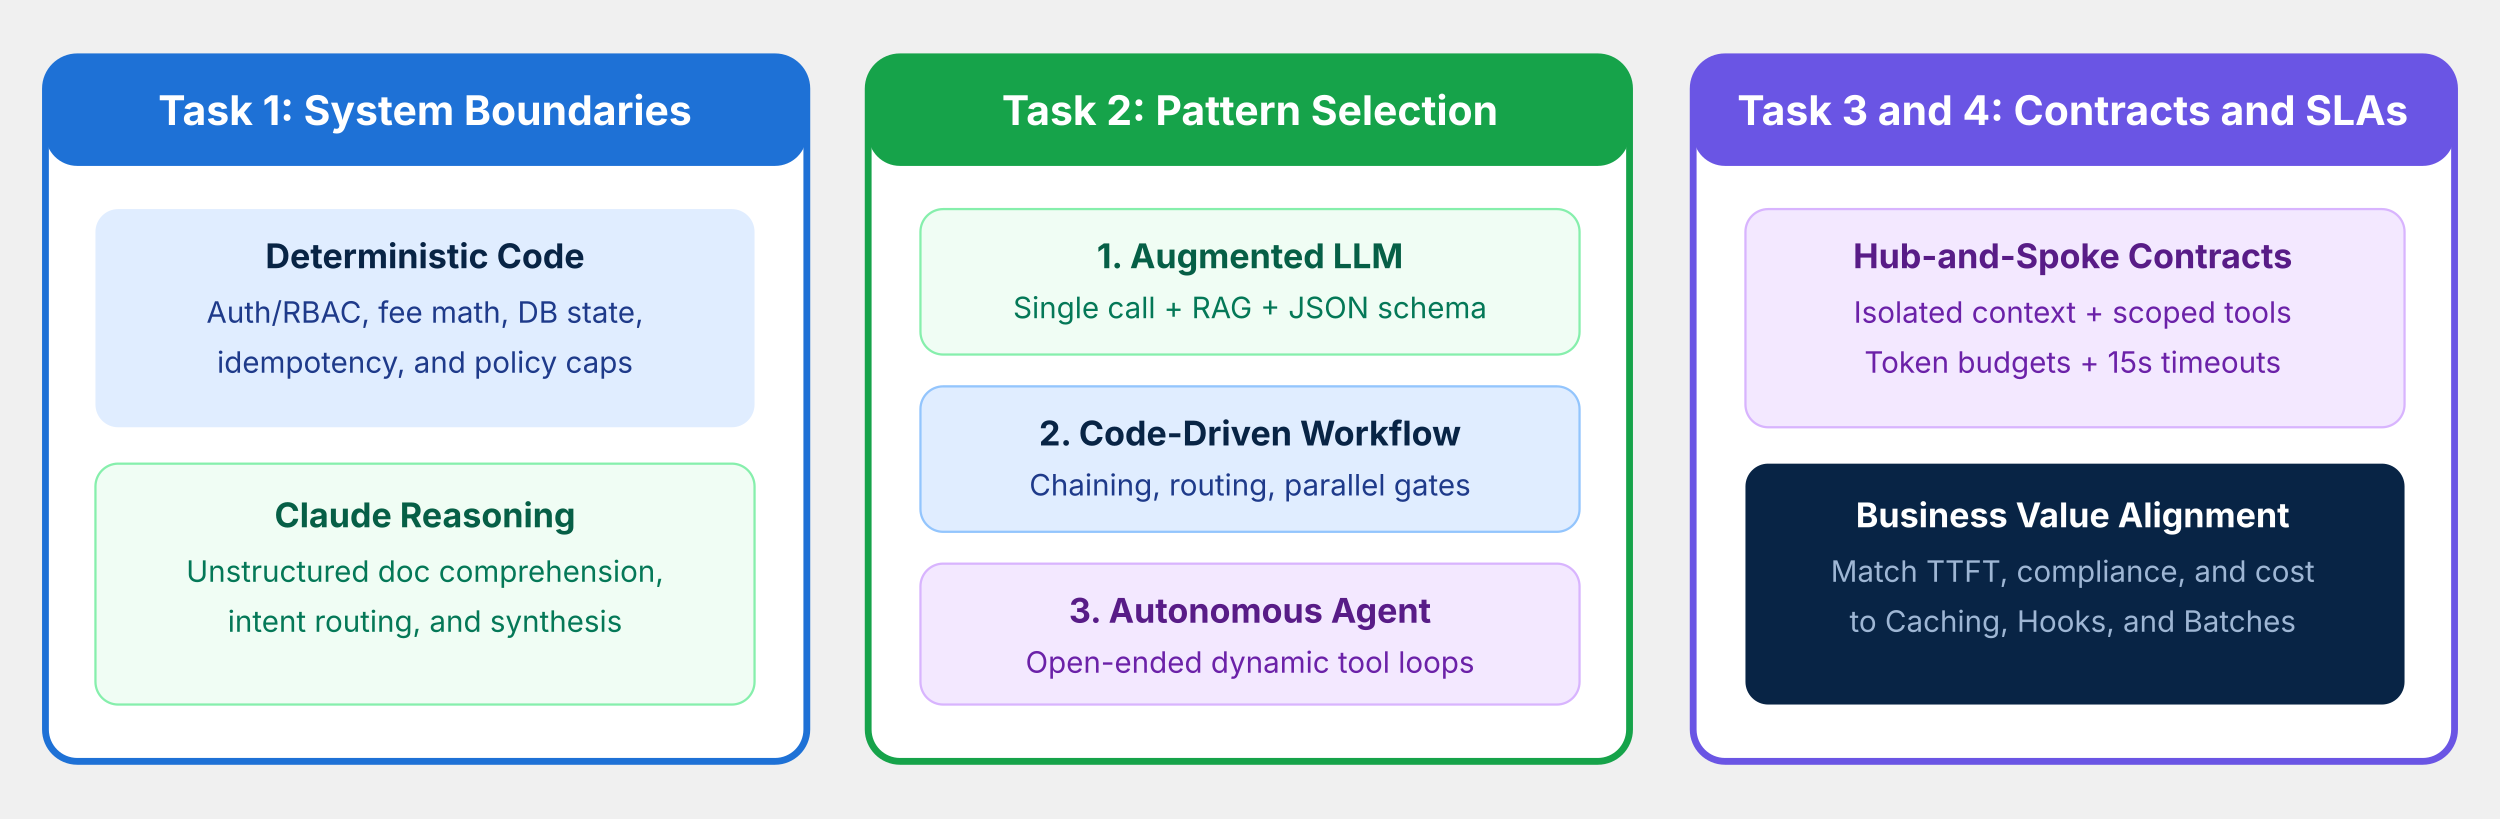
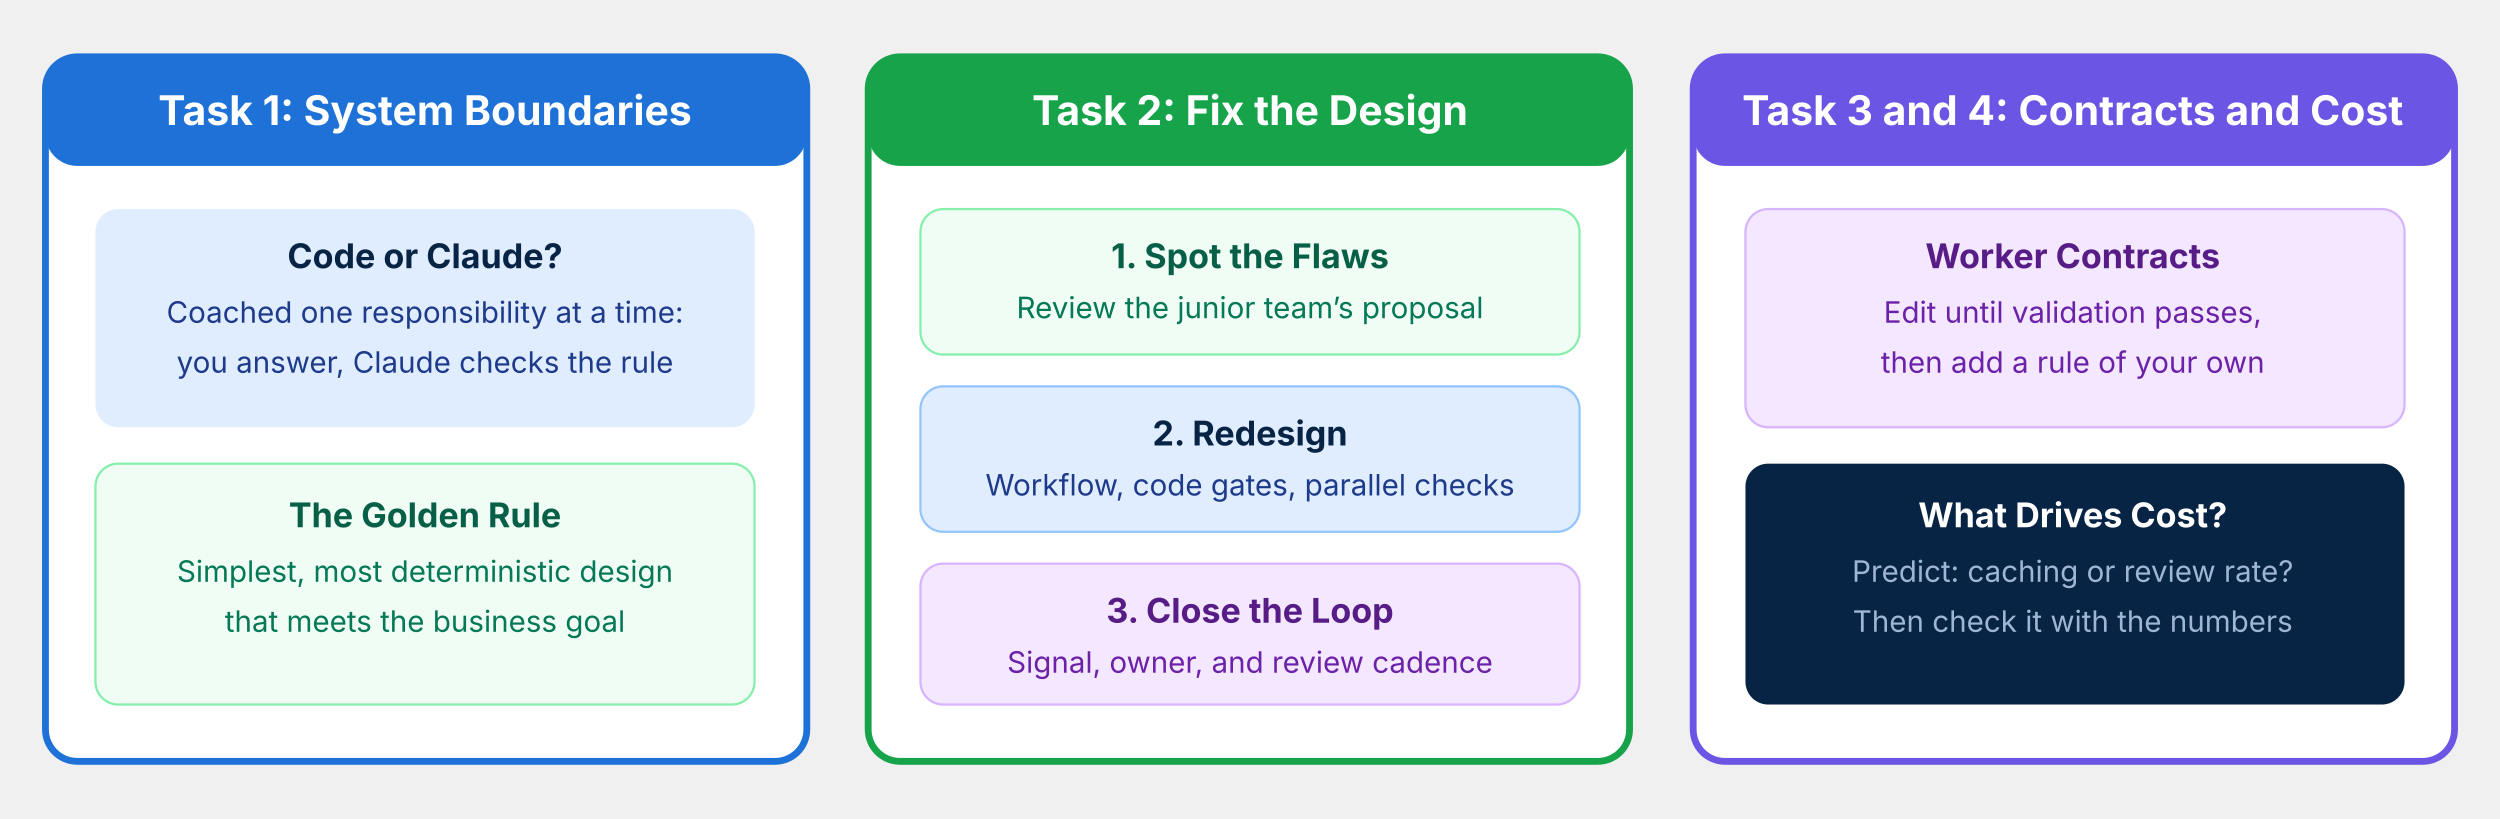
<svg xmlns="http://www.w3.org/2000/svg" viewBox="0 0 1100 360" width="1100" height="360" role="img" aria-label="Lab 1 Overview: System Boundaries, Architectural Patterns, and Multi-Agent Contracts">
  <rect x="20" y="25" width="335" height="310" rx="14" fill="#ffffff" stroke="#1e71d6" stroke-width="3" />
  <rect x="20" y="25" width="335" height="48" rx="14" fill="#1e71d6" />
  <text x="187" y="55" text-anchor="middle" fill="#ffffff" font-family="Inter, system-ui, sans-serif" font-size="18" font-weight="700">Task 1: System Boundaries</text>
  <rect x="42" y="92" width="290" height="96" rx="10" fill="#e0edff" />
-   <text x="187" y="118" text-anchor="middle" fill="#082445" font-family="Inter, system-ui, sans-serif" font-size="15" font-weight="700">Deterministic Code</text>
-   <text x="187" y="142" text-anchor="middle" fill="#1e3a8a" font-family="Inter, system-ui, sans-serif" font-size="13">Auth/RBAC, fee math, DB state,</text>
-   <text x="187" y="164" text-anchor="middle" fill="#1e3a8a" font-family="Inter, system-ui, sans-serif" font-size="13">idempotency, and policy caps</text>
+   <text x="187" y="118" text-anchor="middle" fill="#082445" font-family="Inter, system-ui, sans-serif" font-size="15" font-weight="700">Code or Claude?</text>
+   <text x="187" y="142" text-anchor="middle" fill="#1e3a8a" font-family="Inter, system-ui, sans-serif" font-size="13">Coached one responsibility at a time:</text>
+   <text x="187" y="164" text-anchor="middle" fill="#1e3a8a" font-family="Inter, system-ui, sans-serif" font-size="13">you answer, Claude checks the rule</text>
  <rect x="42" y="204" width="290" height="106" rx="10" fill="#f0fdf4" stroke="#86efac" />
-   <text x="187" y="232" text-anchor="middle" fill="#065f46" font-family="Inter, system-ui, sans-serif" font-size="15" font-weight="700">Claude Reasoning</text>
-   <text x="187" y="256" text-anchor="middle" fill="#047857" font-family="Inter, system-ui, sans-serif" font-size="13">Unstructured doc comprehension,</text>
-   <text x="187" y="278" text-anchor="middle" fill="#047857" font-family="Inter, system-ui, sans-serif" font-size="13">intent routing, and synthesis</text>
+   <text x="187" y="232" text-anchor="middle" fill="#065f46" font-family="Inter, system-ui, sans-serif" font-size="15" font-weight="700">The Golden Rule</text>
+   <text x="187" y="256" text-anchor="middle" fill="#047857" font-family="Inter, system-ui, sans-serif" font-size="13">Simplest, most deterministic design</text>
+   <text x="187" y="278" text-anchor="middle" fill="#047857" font-family="Inter, system-ui, sans-serif" font-size="13">that meets the business goal</text>
  <rect x="382" y="25" width="335" height="310" rx="14" fill="#ffffff" stroke="#16a34a" stroke-width="3" />
  <rect x="382" y="25" width="335" height="48" rx="14" fill="#16a34a" />
-   <text x="550" y="55" text-anchor="middle" fill="#ffffff" font-family="Inter, system-ui, sans-serif" font-size="18" font-weight="700">Task 2: Pattern Selection</text>
+   <text x="550" y="55" text-anchor="middle" fill="#ffffff" font-family="Inter, system-ui, sans-serif" font-size="18" font-weight="700">Task 2: Fix the Design</text>
  <rect x="405" y="92" width="290" height="64" rx="10" fill="#f0fdf4" stroke="#86efac" />
-   <text x="550" y="118" text-anchor="middle" fill="#065f46" font-family="Inter, system-ui, sans-serif" font-size="15" font-weight="700">1. Augmented LLM</text>
-   <text x="550" y="140" text-anchor="middle" fill="#047857" font-family="Inter, system-ui, sans-serif" font-size="13">Single call + RAG + JSON schema</text>
+   <text x="550" y="118" text-anchor="middle" fill="#065f46" font-family="Inter, system-ui, sans-serif" font-size="15" font-weight="700">1. Spot the Flaws</text>
+   <text x="550" y="140" text-anchor="middle" fill="#047857" font-family="Inter, system-ui, sans-serif" font-size="13">Review the junior team’s proposal</text>
  <rect x="405" y="170" width="290" height="64" rx="10" fill="#e0edff" stroke="#93c5fd" />
-   <text x="550" y="196" text-anchor="middle" fill="#082445" font-family="Inter, system-ui, sans-serif" font-size="15" font-weight="700">2. Code-Driven Workflow</text>
-   <text x="550" y="218" text-anchor="middle" fill="#1e3a8a" font-family="Inter, system-ui, sans-serif" font-size="13">Chaining, routing, parallel gates</text>
+   <text x="550" y="196" text-anchor="middle" fill="#082445" font-family="Inter, system-ui, sans-serif" font-size="15" font-weight="700">2. Redesign</text>
+   <text x="550" y="218" text-anchor="middle" fill="#1e3a8a" font-family="Inter, system-ui, sans-serif" font-size="13">Workflow, code gates, parallel checks</text>
  <rect x="405" y="248" width="290" height="62" rx="10" fill="#f3e8ff" stroke="#d8b4fe" />
-   <text x="550" y="274" text-anchor="middle" fill="#581c87" font-family="Inter, system-ui, sans-serif" font-size="15" font-weight="700">3. Autonomous Agent</text>
-   <text x="550" y="296" text-anchor="middle" fill="#6b21a8" font-family="Inter, system-ui, sans-serif" font-size="13">Open-ended dynamic tool loops</text>
+   <text x="550" y="274" text-anchor="middle" fill="#581c87" font-family="Inter, system-ui, sans-serif" font-size="15" font-weight="700">3. Close the Loop</text>
+   <text x="550" y="296" text-anchor="middle" fill="#6b21a8" font-family="Inter, system-ui, sans-serif" font-size="13">Signal, owner, and review cadence</text>
  <rect x="745" y="25" width="335" height="310" rx="14" fill="#ffffff" stroke="#6a55e4" stroke-width="3" />
  <rect x="745" y="25" width="335" height="48" rx="14" fill="#6a55e4" />
-   <text x="912" y="55" text-anchor="middle" fill="#ffffff" font-family="Inter, system-ui, sans-serif" font-size="18" font-weight="700">Task 3 and 4: Contracts and SLAs</text>
+   <text x="912" y="55" text-anchor="middle" fill="#ffffff" font-family="Inter, system-ui, sans-serif" font-size="18" font-weight="700">Task 3 and 4: Contracts and Cost</text>
  <rect x="768" y="92" width="290" height="96" rx="10" fill="#f3e8ff" stroke="#d8b4fe" />
-   <text x="912" y="118" text-anchor="middle" fill="#581c87" font-family="Inter, system-ui, sans-serif" font-size="15" font-weight="700">Hub-and-Spoke Contracts</text>
-   <text x="912" y="142" text-anchor="middle" fill="#6b21a8" font-family="Inter, system-ui, sans-serif" font-size="13">Isolated context + scoped tools</text>
-   <text x="912" y="164" text-anchor="middle" fill="#6b21a8" font-family="Inter, system-ui, sans-serif" font-size="13">Token budgets + 15s timeouts</text>
+   <text x="912" y="118" text-anchor="middle" fill="#581c87" font-family="Inter, system-ui, sans-serif" font-size="15" font-weight="700">Worker Contracts</text>
+   <text x="912" y="142" text-anchor="middle" fill="#6b21a8" font-family="Inter, system-ui, sans-serif" font-size="13">Edit until validation passes,</text>
+   <text x="912" y="164" text-anchor="middle" fill="#6b21a8" font-family="Inter, system-ui, sans-serif" font-size="13">then add a rule of your own</text>
  <rect x="768" y="204" width="290" height="106" rx="10" fill="#082445" />
-   <text x="912" y="232" text-anchor="middle" fill="#ffffff" font-family="Inter, system-ui, sans-serif" font-size="15" font-weight="700">Business Value Alignment</text>
-   <text x="912" y="256" text-anchor="middle" fill="#9eb6d4" font-family="Inter, system-ui, sans-serif" font-size="13">Match TTFT, compliance, and cost</text>
-   <text x="912" y="278" text-anchor="middle" fill="#9eb6d4" font-family="Inter, system-ui, sans-serif" font-size="13">to Caching, Hooks, and Batches</text>
+   <text x="912" y="232" text-anchor="middle" fill="#ffffff" font-family="Inter, system-ui, sans-serif" font-size="15" font-weight="700">What Drives Cost?</text>
+   <text x="912" y="256" text-anchor="middle" fill="#9eb6d4" font-family="Inter, system-ui, sans-serif" font-size="13">Predict: caching or review rate?</text>
+   <text x="912" y="278" text-anchor="middle" fill="#9eb6d4" font-family="Inter, system-ui, sans-serif" font-size="13">Then check it with the numbers</text>
</svg>
